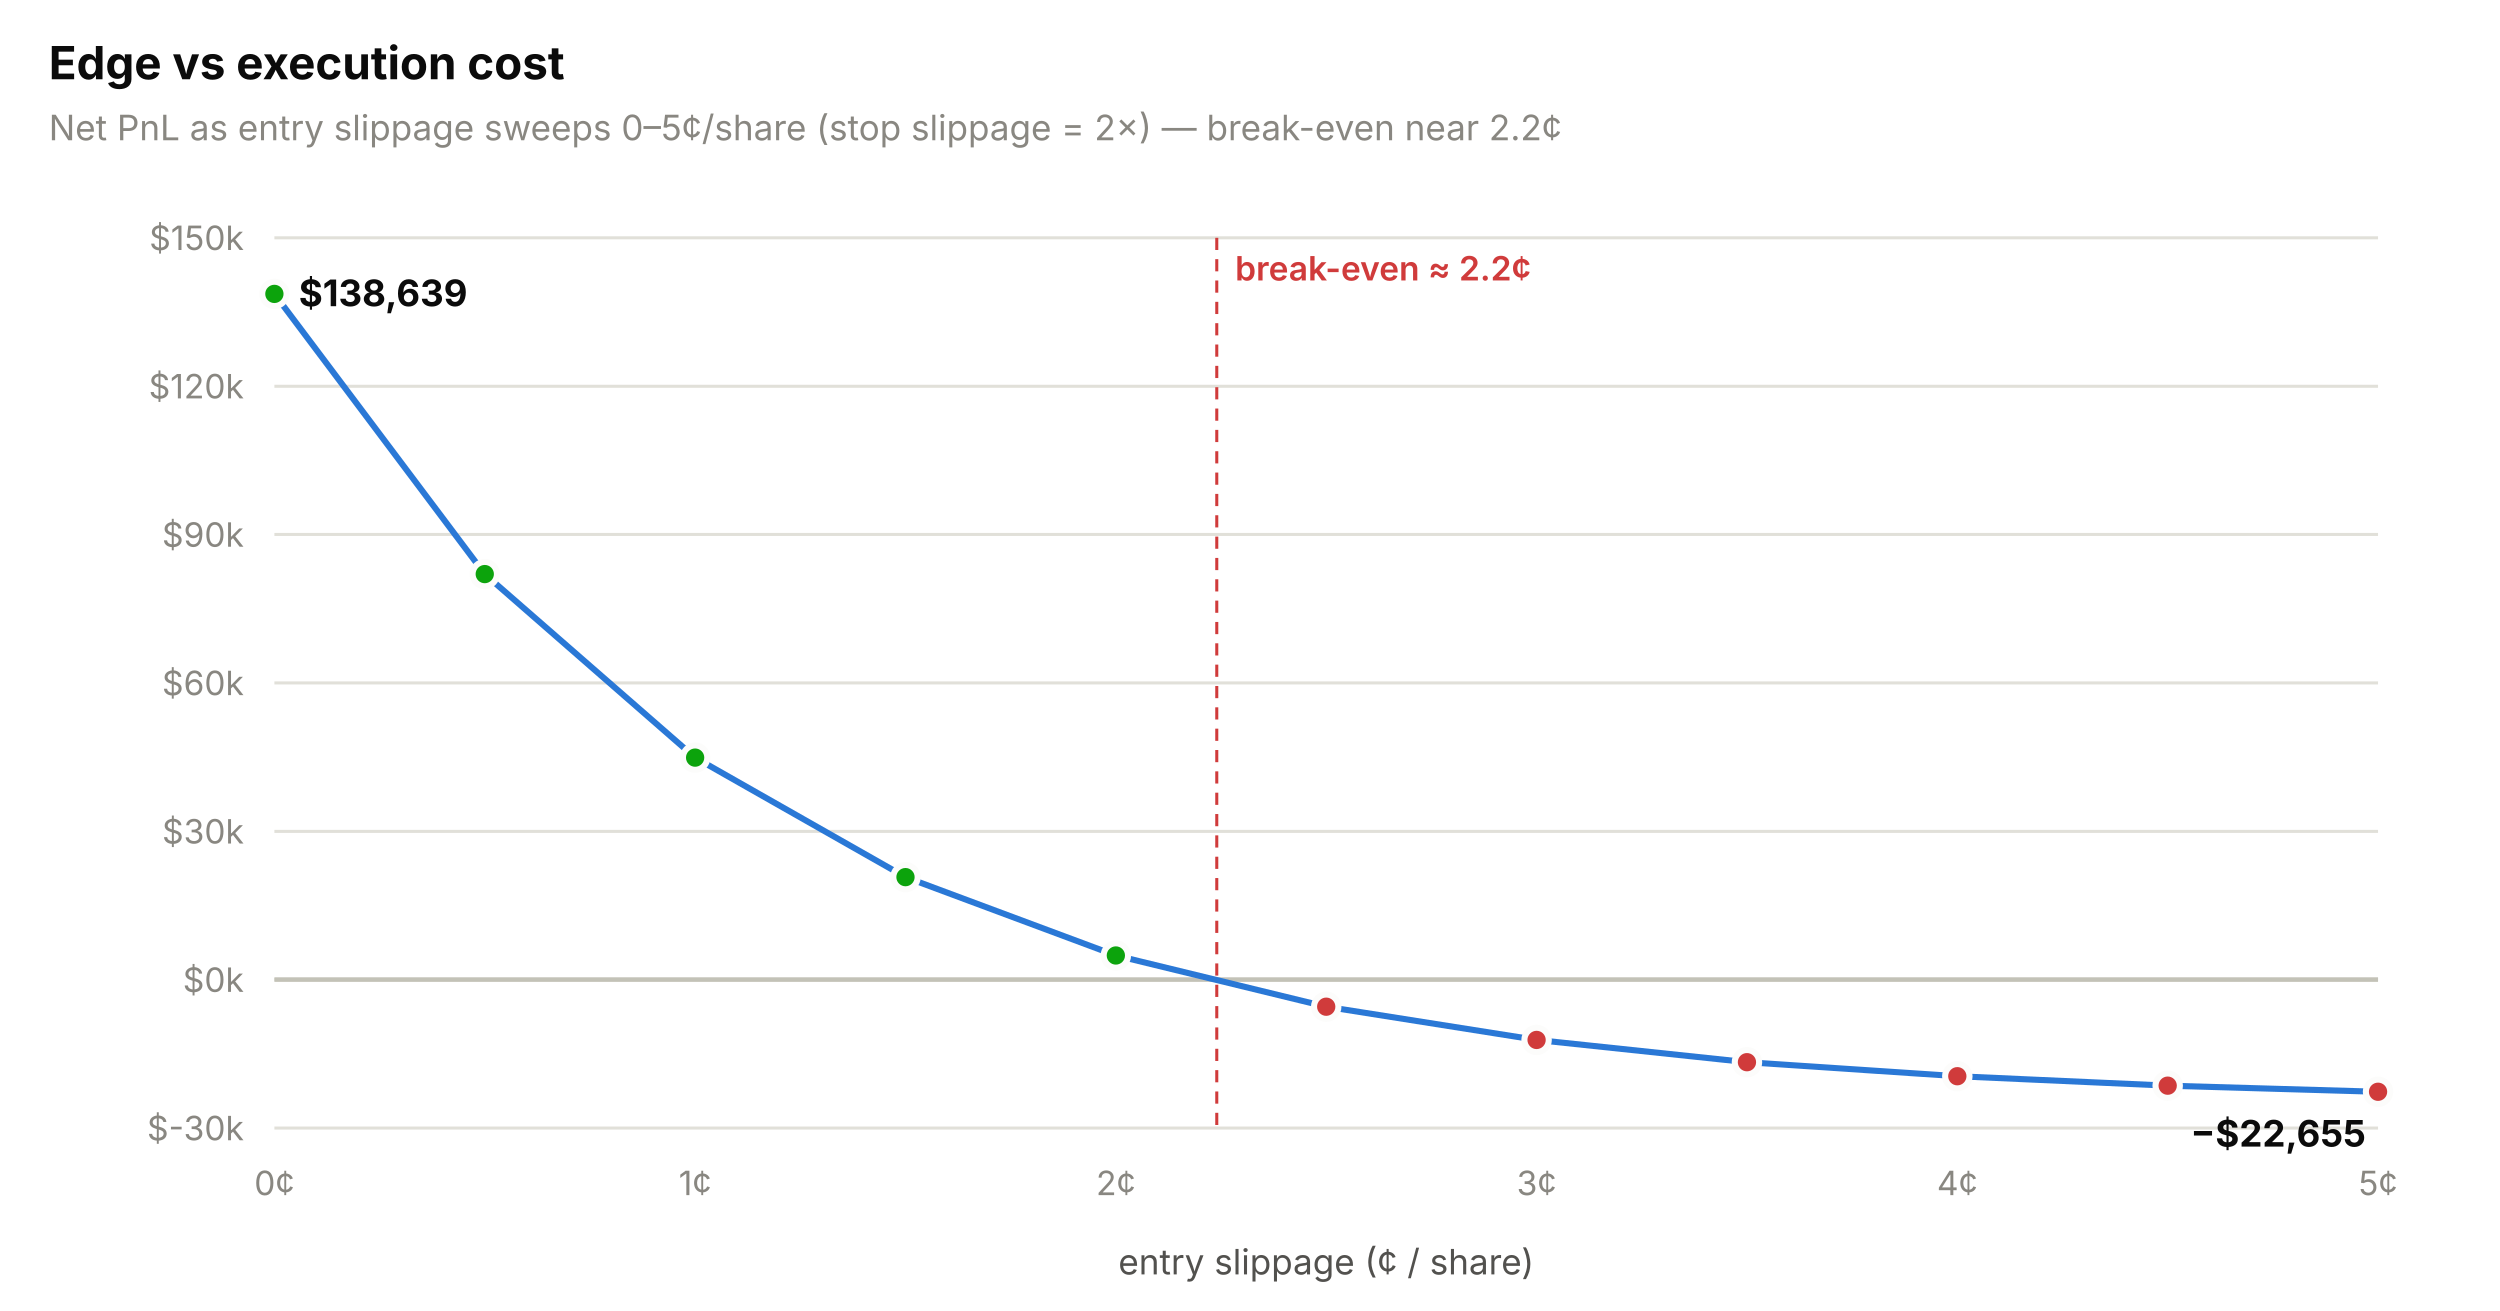
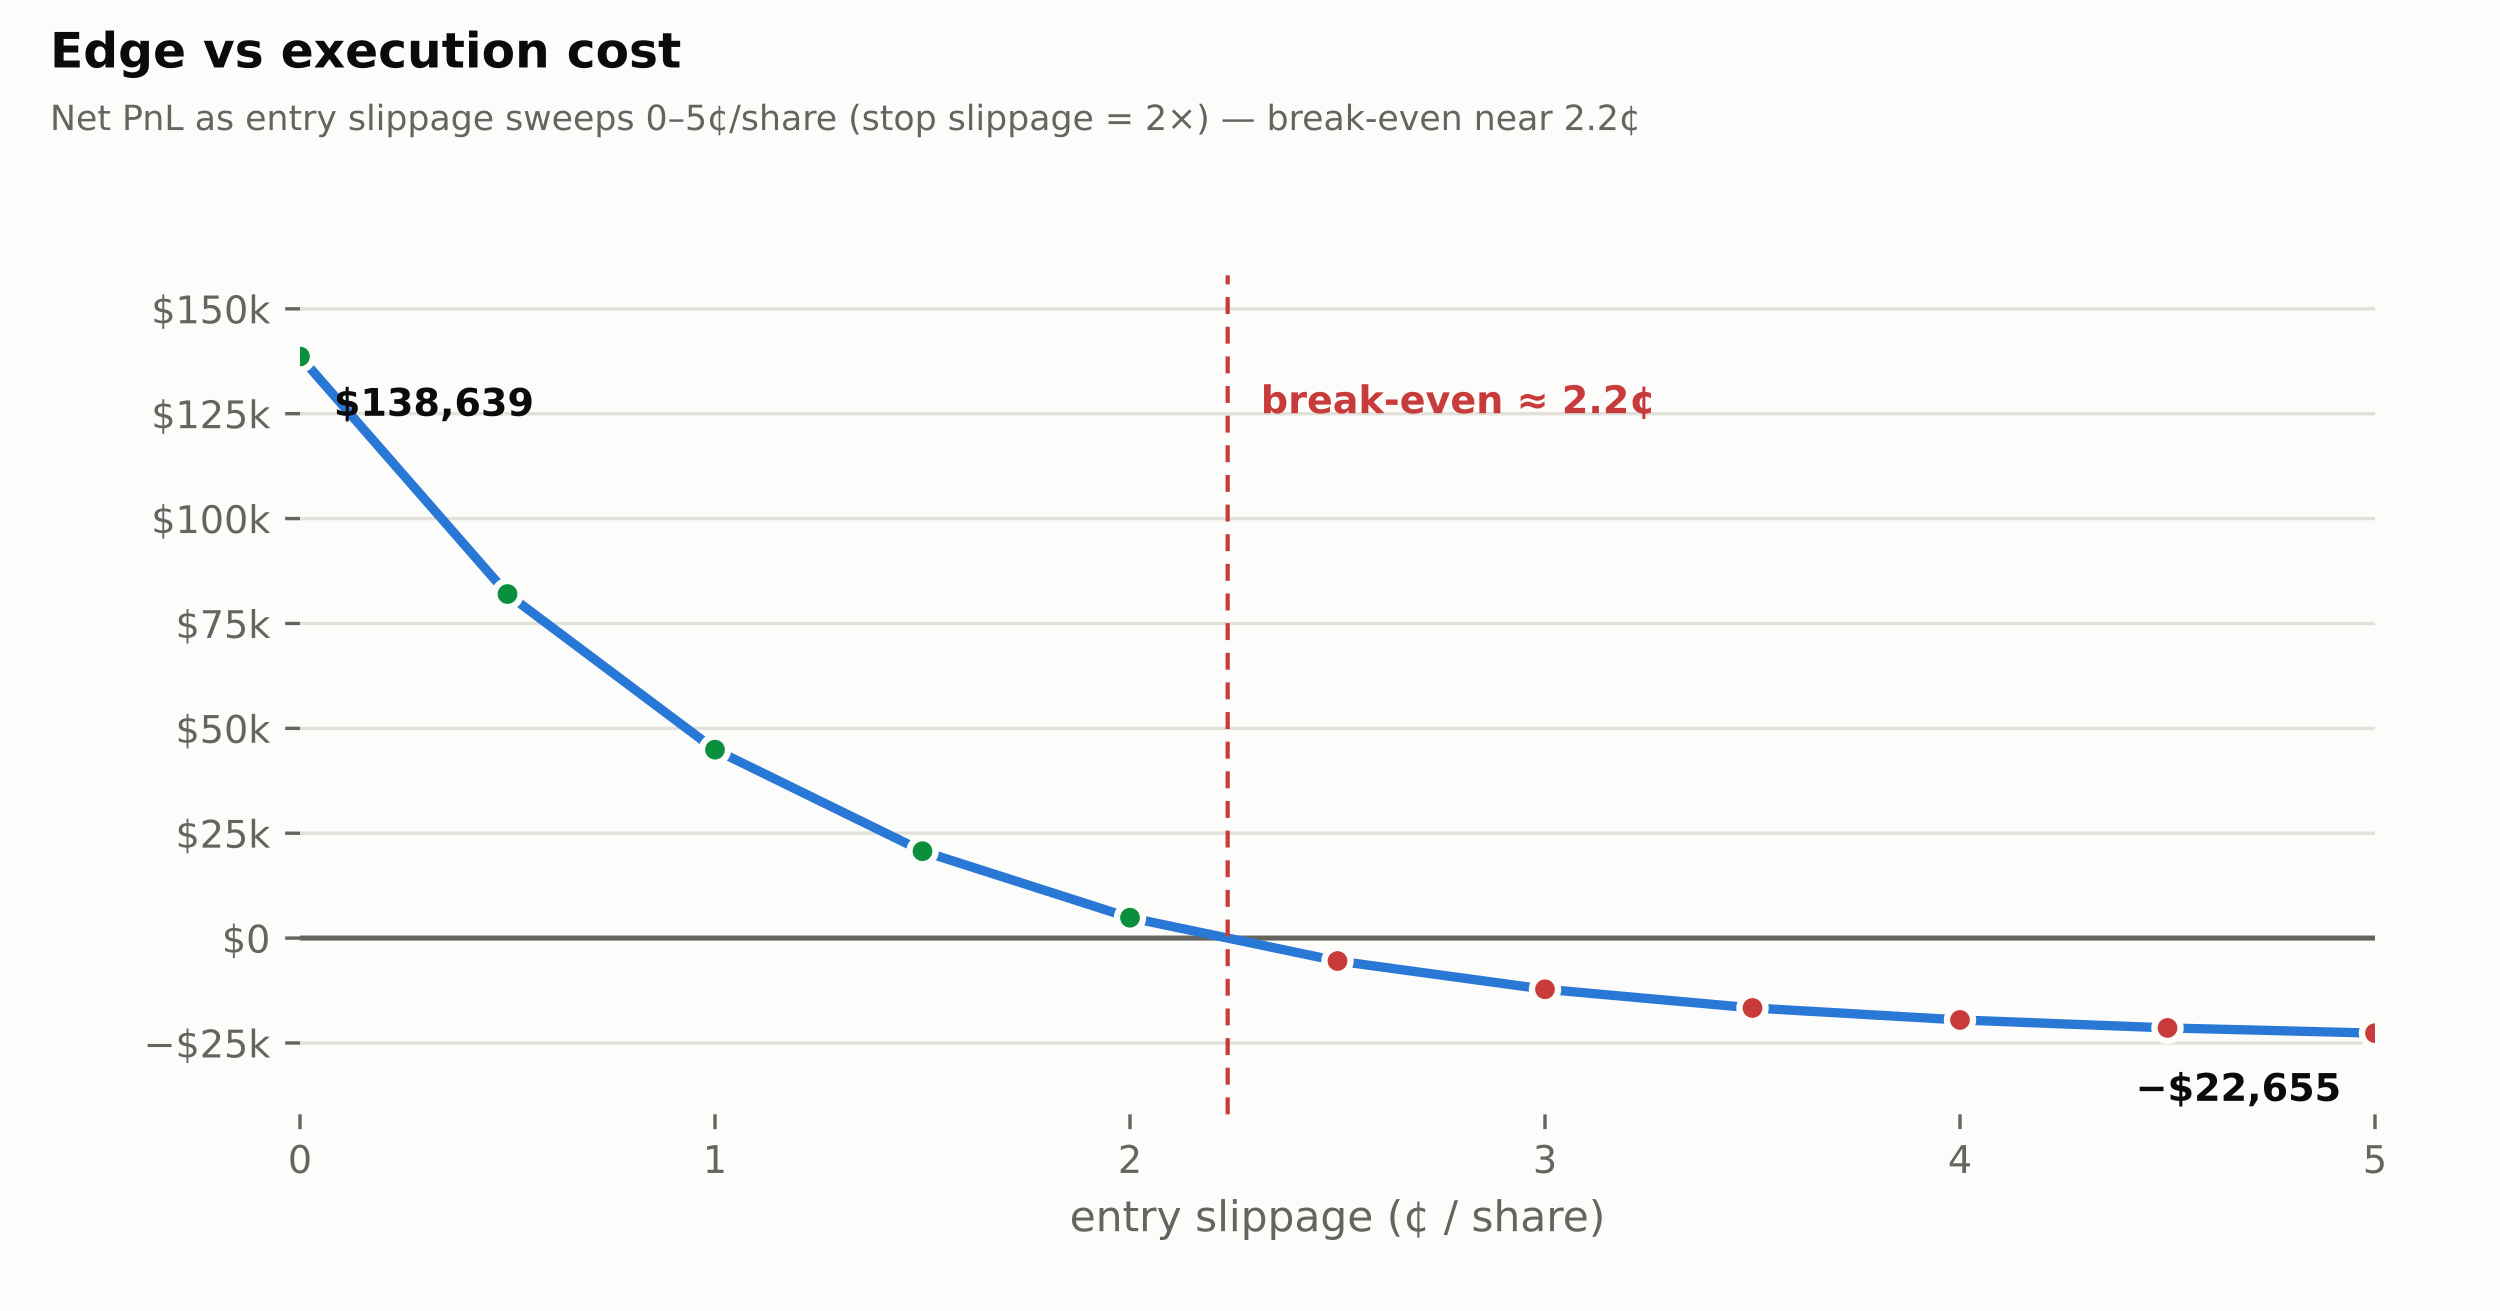
- <svg xmlns="http://www.w3.org/2000/svg" width="820" height="430" viewBox="0 0 820 430" role="img">
-   <text x="16" y="26" font-family="system-ui,-apple-system,'Segoe UI',sans-serif" font-size="15" fill="#0b0b0b" font-weight="700" text-anchor="start">Edge vs execution cost</text>
-   <text x="16" y="46" font-family="system-ui,-apple-system,'Segoe UI',sans-serif" font-size="11.5" fill="#898781" font-weight="normal" text-anchor="start">Net PnL as entry slippage sweeps 0–5¢/share (stop slippage = 2×) — break-even near 2.2¢</text>
-   <line x1="90" y1="370.0" x2="780" y2="370.0" stroke="#e1e0d9" stroke-width="1" />
-   <text x="80" y="374.0" font-family="system-ui,-apple-system,'Segoe UI',sans-serif" font-size="11" fill="#898781" font-weight="normal" text-anchor="end">$-30k</text>
-   <line x1="90" y1="321.3" x2="780" y2="321.3" stroke="#e1e0d9" stroke-width="1" />
-   <text x="80" y="325.333" font-family="system-ui,-apple-system,'Segoe UI',sans-serif" font-size="11" fill="#898781" font-weight="normal" text-anchor="end">$0k</text>
-   <line x1="90" y1="272.7" x2="780" y2="272.7" stroke="#e1e0d9" stroke-width="1" />
-   <text x="80" y="276.667" font-family="system-ui,-apple-system,'Segoe UI',sans-serif" font-size="11" fill="#898781" font-weight="normal" text-anchor="end">$30k</text>
-   <line x1="90" y1="224.0" x2="780" y2="224.0" stroke="#e1e0d9" stroke-width="1" />
-   <text x="80" y="228.0" font-family="system-ui,-apple-system,'Segoe UI',sans-serif" font-size="11" fill="#898781" font-weight="normal" text-anchor="end">$60k</text>
-   <line x1="90" y1="175.3" x2="780" y2="175.3" stroke="#e1e0d9" stroke-width="1" />
-   <text x="80" y="179.333" font-family="system-ui,-apple-system,'Segoe UI',sans-serif" font-size="11" fill="#898781" font-weight="normal" text-anchor="end">$90k</text>
-   <line x1="90" y1="126.7" x2="780" y2="126.7" stroke="#e1e0d9" stroke-width="1" />
-   <text x="80" y="130.667" font-family="system-ui,-apple-system,'Segoe UI',sans-serif" font-size="11" fill="#898781" font-weight="normal" text-anchor="end">$120k</text>
-   <line x1="90" y1="78.0" x2="780" y2="78.0" stroke="#e1e0d9" stroke-width="1" />
-   <text x="80" y="82.0" font-family="system-ui,-apple-system,'Segoe UI',sans-serif" font-size="11" fill="#898781" font-weight="normal" text-anchor="end">$150k</text>
-   <line x1="90" y1="321.3" x2="780" y2="321.3" stroke="#c3c2b7" stroke-width="1.5" />
-   <text x="90.0" y="392" font-family="system-ui,-apple-system,'Segoe UI',sans-serif" font-size="11" fill="#898781" font-weight="normal" text-anchor="middle">0¢</text>
-   <text x="228.0" y="392" font-family="system-ui,-apple-system,'Segoe UI',sans-serif" font-size="11" fill="#898781" font-weight="normal" text-anchor="middle">1¢</text>
-   <text x="366.0" y="392" font-family="system-ui,-apple-system,'Segoe UI',sans-serif" font-size="11" fill="#898781" font-weight="normal" text-anchor="middle">2¢</text>
-   <text x="504.0" y="392" font-family="system-ui,-apple-system,'Segoe UI',sans-serif" font-size="11" fill="#898781" font-weight="normal" text-anchor="middle">3¢</text>
-   <text x="642.0" y="392" font-family="system-ui,-apple-system,'Segoe UI',sans-serif" font-size="11" fill="#898781" font-weight="normal" text-anchor="middle">4¢</text>
-   <text x="780.0" y="392" font-family="system-ui,-apple-system,'Segoe UI',sans-serif" font-size="11" fill="#898781" font-weight="normal" text-anchor="middle">5¢</text>
-   <text x="435.0" y="418" font-family="system-ui,-apple-system,'Segoe UI',sans-serif" font-size="11.5" fill="#52514e" font-weight="normal" text-anchor="middle">entry slippage (¢ / share)</text>
-   <line x1="399.1" y1="78" x2="399.1" y2="370" stroke="#d03b3b" stroke-width="1" stroke-dasharray="4 3" />
-   <text x="405.12" y="92" font-family="system-ui,-apple-system,'Segoe UI',sans-serif" font-size="11" fill="#d03b3b" font-weight="600" text-anchor="start">break-even ≈ 2.2¢</text>
-   <polyline points="90.0,96.4 159.0,188.3 228.0,248.5 297.0,287.7 366.0,313.4 435.0,330.2 504.0,341.1 573.0,348.4 642.0,353.0 711.0,356.1 780.0,358.1" fill="none" stroke="#2a78d6" stroke-width="2" stroke-linejoin="round" stroke-linecap="round" />
-   <circle cx="90.0" cy="96.4" r="4" fill="#0ca30c" stroke="#fcfcfb" stroke-width="2" />
-   <circle cx="159.0" cy="188.3" r="4" fill="#0ca30c" stroke="#fcfcfb" stroke-width="2" />
-   <circle cx="228.0" cy="248.5" r="4" fill="#0ca30c" stroke="#fcfcfb" stroke-width="2" />
-   <circle cx="297.0" cy="287.7" r="4" fill="#0ca30c" stroke="#fcfcfb" stroke-width="2" />
-   <circle cx="366.0" cy="313.4" r="4" fill="#0ca30c" stroke="#fcfcfb" stroke-width="2" />
-   <circle cx="435.0" cy="330.2" r="4" fill="#d03b3b" stroke="#fcfcfb" stroke-width="2" />
-   <circle cx="504.0" cy="341.1" r="4" fill="#d03b3b" stroke="#fcfcfb" stroke-width="2" />
-   <circle cx="573.0" cy="348.4" r="4" fill="#d03b3b" stroke="#fcfcfb" stroke-width="2" />
-   <circle cx="642.0" cy="353.0" r="4" fill="#d03b3b" stroke="#fcfcfb" stroke-width="2" />
-   <circle cx="711.0" cy="356.1" r="4" fill="#d03b3b" stroke="#fcfcfb" stroke-width="2" />
-   <circle cx="780.0" cy="358.1" r="4" fill="#d03b3b" stroke="#fcfcfb" stroke-width="2" />
-   <text x="98.0" y="100.43" font-family="system-ui,-apple-system,'Segoe UI',sans-serif" font-size="12" fill="#0b0b0b" font-weight="700" text-anchor="start">$138,639</text>
-   <text x="776.0" y="376.085" font-family="system-ui,-apple-system,'Segoe UI',sans-serif" font-size="12" fill="#0b0b0b" font-weight="700" text-anchor="end">−$22,655</text>
+ <svg xmlns="http://www.w3.org/2000/svg" xmlns:xlink="http://www.w3.org/1999/xlink" width="590.4pt" height="309.6pt" viewBox="0 0 590.4 309.6" version="1.1">
+   <defs>
+     <style type="text/css">*{stroke-linejoin: round; stroke-linecap: butt}</style>
+   </defs>
+   <g id="figure_1">
+     <g id="patch_1">
+       <path d="M 0 309.6 L 590.4 309.6 L 590.4 0 L 0 0 z " style="fill: #fcfcfb" />
+     </g>
+     <g id="axes_1">
+       <g id="patch_2">
+         <path d="M 70.848 263.16 L 560.88 263.16 L 560.88 65.016 L 70.848 65.016 z " style="fill: #fcfcfb" />
+       </g>
+       <g id="matplotlib.axis_1">
+         <g id="xtick_1">
+           <g id="line2d_1">
+             <defs>
+               <path id="mf593b6afa7" d="M 0 0 L 0 3.5 " style="stroke: #66645f; stroke-width: 0.8" />
+             </defs>
+             <g>
+               <use xlink:href="#mf593b6afa7" x="70.848" y="263.16" style="fill: #66645f; stroke: #66645f; stroke-width: 0.8" />
+             </g>
+           </g>
+           <g id="text_1">
+             <text style="font-size: 9px; font-family: 'DejaVu Sans', 'Bitstream Vera Sans', 'Computer Modern Sans Serif', 'Lucida Grande', 'Verdana', 'Geneva', 'Lucid', 'Arial', 'Helvetica', 'Avant Garde', sans-serif; text-anchor: middle; fill: #66645f" x="70.848" y="276.998" transform="rotate(-0 70.848 276.9979)">0</text>
+           </g>
+         </g>
+         <g id="xtick_2">
+           <g id="line2d_2">
+             <g>
+               <use xlink:href="#mf593b6afa7" x="168.854" y="263.16" style="fill: #66645f; stroke: #66645f; stroke-width: 0.8" />
+             </g>
+           </g>
+           <g id="text_2">
+             <text style="font-size: 9px; font-family: 'DejaVu Sans', 'Bitstream Vera Sans', 'Computer Modern Sans Serif', 'Lucida Grande', 'Verdana', 'Geneva', 'Lucid', 'Arial', 'Helvetica', 'Avant Garde', sans-serif; text-anchor: middle; fill: #66645f" x="168.854" y="276.998" transform="rotate(-0 168.8544 276.9979)">1</text>
+           </g>
+         </g>
+         <g id="xtick_3">
+           <g id="line2d_3">
+             <g>
+               <use xlink:href="#mf593b6afa7" x="266.861" y="263.16" style="fill: #66645f; stroke: #66645f; stroke-width: 0.8" />
+             </g>
+           </g>
+           <g id="text_3">
+             <text style="font-size: 9px; font-family: 'DejaVu Sans', 'Bitstream Vera Sans', 'Computer Modern Sans Serif', 'Lucida Grande', 'Verdana', 'Geneva', 'Lucid', 'Arial', 'Helvetica', 'Avant Garde', sans-serif; text-anchor: middle; fill: #66645f" x="266.861" y="276.998" transform="rotate(-0 266.8608 276.9979)">2</text>
+           </g>
+         </g>
+         <g id="xtick_4">
+           <g id="line2d_4">
+             <g>
+               <use xlink:href="#mf593b6afa7" x="364.867" y="263.16" style="fill: #66645f; stroke: #66645f; stroke-width: 0.8" />
+             </g>
+           </g>
+           <g id="text_4">
+             <text style="font-size: 9px; font-family: 'DejaVu Sans', 'Bitstream Vera Sans', 'Computer Modern Sans Serif', 'Lucida Grande', 'Verdana', 'Geneva', 'Lucid', 'Arial', 'Helvetica', 'Avant Garde', sans-serif; text-anchor: middle; fill: #66645f" x="364.867" y="276.998" transform="rotate(-0 364.8672 276.9979)">3</text>
+           </g>
+         </g>
+         <g id="xtick_5">
+           <g id="line2d_5">
+             <g>
+               <use xlink:href="#mf593b6afa7" x="462.874" y="263.16" style="fill: #66645f; stroke: #66645f; stroke-width: 0.8" />
+             </g>
+           </g>
+           <g id="text_5">
+             <text style="font-size: 9px; font-family: 'DejaVu Sans', 'Bitstream Vera Sans', 'Computer Modern Sans Serif', 'Lucida Grande', 'Verdana', 'Geneva', 'Lucid', 'Arial', 'Helvetica', 'Avant Garde', sans-serif; text-anchor: middle; fill: #66645f" x="462.874" y="276.998" transform="rotate(-0 462.8736 276.9979)">4</text>
+           </g>
+         </g>
+         <g id="xtick_6">
+           <g id="line2d_6">
+             <g>
+               <use xlink:href="#mf593b6afa7" x="560.88" y="263.16" style="fill: #66645f; stroke: #66645f; stroke-width: 0.8" />
+             </g>
+           </g>
+           <g id="text_6">
+             <text style="font-size: 9px; font-family: 'DejaVu Sans', 'Bitstream Vera Sans', 'Computer Modern Sans Serif', 'Lucida Grande', 'Verdana', 'Geneva', 'Lucid', 'Arial', 'Helvetica', 'Avant Garde', sans-serif; text-anchor: middle; fill: #66645f" x="560.88" y="276.998" transform="rotate(-0 560.88 276.9979)">5</text>
+           </g>
+         </g>
+         <g id="text_7">
+           <text style="font-size: 10px; font-family: 'DejaVu Sans', 'Bitstream Vera Sans', 'Computer Modern Sans Serif', 'Lucida Grande', 'Verdana', 'Geneva', 'Lucid', 'Arial', 'Helvetica', 'Avant Garde', sans-serif; text-anchor: middle; fill: #66645f" x="315.864" y="290.758" transform="rotate(-0 315.864 290.7584)">entry slippage (¢ / share)</text>
+         </g>
+       </g>
+       <g id="matplotlib.axis_2">
+         <g id="ytick_1">
+           <g id="line2d_7">
+             <path d="M 70.848 246.308 L 560.88 246.308 " clip-path="url(#p019969dbdf)" style="fill: none; stroke: #e1e0d9; stroke-width: 0.8; stroke-linecap: square" />
+           </g>
+           <g id="line2d_8">
+             <defs>
+               <path id="m3d88160be8" d="M 0 0 L -3.5 0 " style="stroke: #66645f; stroke-width: 0.8" />
+             </defs>
+             <g>
+               <use xlink:href="#m3d88160be8" x="70.848" y="246.308" style="fill: #66645f; stroke: #66645f; stroke-width: 0.8" />
+             </g>
+           </g>
+           <g id="text_8">
+             <text style="font-size: 9px; font-family: 'DejaVu Sans', 'Bitstream Vera Sans', 'Computer Modern Sans Serif', 'Lucida Grande', 'Verdana', 'Geneva', 'Lucid', 'Arial', 'Helvetica', 'Avant Garde', sans-serif; text-anchor: end; fill: #66645f" x="63.848" y="249.727" transform="rotate(-0 63.848 249.727)">−$25k</text>
+           </g>
+         </g>
+         <g id="ytick_2">
+           <g id="line2d_9">
+             <path d="M 70.848 221.54 L 560.88 221.54 " clip-path="url(#p019969dbdf)" style="fill: none; stroke: #e1e0d9; stroke-width: 0.8; stroke-linecap: square" />
+           </g>
+           <g id="line2d_10">
+             <g>
+               <use xlink:href="#m3d88160be8" x="70.848" y="221.54" style="fill: #66645f; stroke: #66645f; stroke-width: 0.8" />
+             </g>
+           </g>
+           <g id="text_9">
+             <text style="font-size: 9px; font-family: 'DejaVu Sans', 'Bitstream Vera Sans', 'Computer Modern Sans Serif', 'Lucida Grande', 'Verdana', 'Geneva', 'Lucid', 'Arial', 'Helvetica', 'Avant Garde', sans-serif; text-anchor: end; fill: #66645f" x="63.848" y="224.96" transform="rotate(-0 63.848 224.9596)">$0</text>
+           </g>
+         </g>
+         <g id="ytick_3">
+           <g id="line2d_11">
+             <path d="M 70.848 196.773 L 560.88 196.773 " clip-path="url(#p019969dbdf)" style="fill: none; stroke: #e1e0d9; stroke-width: 0.8; stroke-linecap: square" />
+           </g>
+           <g id="line2d_12">
+             <g>
+               <use xlink:href="#m3d88160be8" x="70.848" y="196.773" style="fill: #66645f; stroke: #66645f; stroke-width: 0.8" />
+             </g>
+           </g>
+           <g id="text_10">
+             <text style="font-size: 9px; font-family: 'DejaVu Sans', 'Bitstream Vera Sans', 'Computer Modern Sans Serif', 'Lucida Grande', 'Verdana', 'Geneva', 'Lucid', 'Arial', 'Helvetica', 'Avant Garde', sans-serif; text-anchor: end; fill: #66645f" x="63.848" y="200.192" transform="rotate(-0 63.848 200.1923)">$25k</text>
+           </g>
+         </g>
+         <g id="ytick_4">
+           <g id="line2d_13">
+             <path d="M 70.848 172.006 L 560.88 172.006 " clip-path="url(#p019969dbdf)" style="fill: none; stroke: #e1e0d9; stroke-width: 0.8; stroke-linecap: square" />
+           </g>
+           <g id="line2d_14">
+             <g>
+               <use xlink:href="#m3d88160be8" x="70.848" y="172.006" style="fill: #66645f; stroke: #66645f; stroke-width: 0.8" />
+             </g>
+           </g>
+           <g id="text_11">
+             <text style="font-size: 9px; font-family: 'DejaVu Sans', 'Bitstream Vera Sans', 'Computer Modern Sans Serif', 'Lucida Grande', 'Verdana', 'Geneva', 'Lucid', 'Arial', 'Helvetica', 'Avant Garde', sans-serif; text-anchor: end; fill: #66645f" x="63.848" y="175.425" transform="rotate(-0 63.848 175.425)">$50k</text>
+           </g>
+         </g>
+         <g id="ytick_5">
+           <g id="line2d_15">
+             <path d="M 70.848 147.238 L 560.88 147.238 " clip-path="url(#p019969dbdf)" style="fill: none; stroke: #e1e0d9; stroke-width: 0.8; stroke-linecap: square" />
+           </g>
+           <g id="line2d_16">
+             <g>
+               <use xlink:href="#m3d88160be8" x="70.848" y="147.238" style="fill: #66645f; stroke: #66645f; stroke-width: 0.8" />
+             </g>
+           </g>
+           <g id="text_12">
+             <text style="font-size: 9px; font-family: 'DejaVu Sans', 'Bitstream Vera Sans', 'Computer Modern Sans Serif', 'Lucida Grande', 'Verdana', 'Geneva', 'Lucid', 'Arial', 'Helvetica', 'Avant Garde', sans-serif; text-anchor: end; fill: #66645f" x="63.848" y="150.658" transform="rotate(-0 63.848 150.6577)">$75k</text>
+           </g>
+         </g>
+         <g id="ytick_6">
+           <g id="line2d_17">
+             <path d="M 70.848 122.471 L 560.88 122.471 " clip-path="url(#p019969dbdf)" style="fill: none; stroke: #e1e0d9; stroke-width: 0.8; stroke-linecap: square" />
+           </g>
+           <g id="line2d_18">
+             <g>
+               <use xlink:href="#m3d88160be8" x="70.848" y="122.471" style="fill: #66645f; stroke: #66645f; stroke-width: 0.8" />
+             </g>
+           </g>
+           <g id="text_13">
+             <text style="font-size: 9px; font-family: 'DejaVu Sans', 'Bitstream Vera Sans', 'Computer Modern Sans Serif', 'Lucida Grande', 'Verdana', 'Geneva', 'Lucid', 'Arial', 'Helvetica', 'Avant Garde', sans-serif; text-anchor: end; fill: #66645f" x="63.848" y="125.89" transform="rotate(-0 63.848 125.8903)">$100k</text>
+           </g>
+         </g>
+         <g id="ytick_7">
+           <g id="line2d_19">
+             <path d="M 70.848 97.704 L 560.88 97.704 " clip-path="url(#p019969dbdf)" style="fill: none; stroke: #e1e0d9; stroke-width: 0.8; stroke-linecap: square" />
+           </g>
+           <g id="line2d_20">
+             <g>
+               <use xlink:href="#m3d88160be8" x="70.848" y="97.704" style="fill: #66645f; stroke: #66645f; stroke-width: 0.8" />
+             </g>
+           </g>
+           <g id="text_14">
+             <text style="font-size: 9px; font-family: 'DejaVu Sans', 'Bitstream Vera Sans', 'Computer Modern Sans Serif', 'Lucida Grande', 'Verdana', 'Geneva', 'Lucid', 'Arial', 'Helvetica', 'Avant Garde', sans-serif; text-anchor: end; fill: #66645f" x="63.848" y="101.123" transform="rotate(-0 63.848 101.123)">$125k</text>
+           </g>
+         </g>
+         <g id="ytick_8">
+           <g id="line2d_21">
+             <path d="M 70.848 72.936 L 560.88 72.936 " clip-path="url(#p019969dbdf)" style="fill: none; stroke: #e1e0d9; stroke-width: 0.8; stroke-linecap: square" />
+           </g>
+           <g id="line2d_22">
+             <g>
+               <use xlink:href="#m3d88160be8" x="70.848" y="72.936" style="fill: #66645f; stroke: #66645f; stroke-width: 0.8" />
+             </g>
+           </g>
+           <g id="text_15">
+             <text style="font-size: 9px; font-family: 'DejaVu Sans', 'Bitstream Vera Sans', 'Computer Modern Sans Serif', 'Lucida Grande', 'Verdana', 'Geneva', 'Lucid', 'Arial', 'Helvetica', 'Avant Garde', sans-serif; text-anchor: end; fill: #66645f" x="63.848" y="76.356" transform="rotate(-0 63.848 76.3557)">$150k</text>
+           </g>
+         </g>
+       </g>
+       <g id="line2d_23">
+         <path d="M 70.848 221.54 L 560.88 221.54 " clip-path="url(#p019969dbdf)" style="fill: none; stroke: #66645f; stroke-width: 1.2; stroke-linecap: square" />
+       </g>
+       <g id="line2d_24">
+         <path d="M 70.848 84.191 L 119.851 140.291 L 168.854 177.041 L 217.858 201.024 L 266.861 216.726 L 315.864 226.954 L 364.867 233.625 L 413.87 238.042 L 462.874 240.872 L 511.877 242.755 L 560.88 243.985 " clip-path="url(#p019969dbdf)" style="fill: none; stroke: #2a78d6; stroke-width: 2.2; stroke-linecap: square" />
+       </g>
+       <g id="line2d_25">
+         <path d="M 289.926 263.16 L 289.926 65.016 " clip-path="url(#p019969dbdf)" style="fill: none; stroke-dasharray: 4,3; stroke-dashoffset: 0; stroke: #c83b3b" />
+       </g>
+       <g id="PathCollection_1">
+         <defs>
+           <path id="C0_0_c17a5174a5" d="M 0 3.082 C 0.817 3.082 1.601 2.757 2.179 2.179 C 2.757 1.601 3.082 0.817 3.082 -0 C 3.082 -0.817 2.757 -1.601 2.179 -2.179 C 1.601 -2.757 0.817 -3.082 0 -3.082 C -0.817 -3.082 -1.601 -2.757 -2.179 -2.179 C -2.757 -1.601 -3.082 -0.817 -3.082 0 C -3.082 0.817 -2.757 1.601 -2.179 2.179 C -1.601 2.757 -0.817 3.082 0 3.082 z " />
+         </defs>
+         <g clip-path="url(#p019969dbdf)">
+           <use xlink:href="#C0_0_c17a5174a5" x="70.848" y="84.191" style="fill: #0a8f3c; stroke: #fcfcfb; stroke-width: 1.5" />
+         </g>
+         <g clip-path="url(#p019969dbdf)">
+           <use xlink:href="#C0_0_c17a5174a5" x="119.851" y="140.291" style="fill: #0a8f3c; stroke: #fcfcfb; stroke-width: 1.5" />
+         </g>
+         <g clip-path="url(#p019969dbdf)">
+           <use xlink:href="#C0_0_c17a5174a5" x="168.854" y="177.041" style="fill: #0a8f3c; stroke: #fcfcfb; stroke-width: 1.5" />
+         </g>
+         <g clip-path="url(#p019969dbdf)">
+           <use xlink:href="#C0_0_c17a5174a5" x="217.858" y="201.024" style="fill: #0a8f3c; stroke: #fcfcfb; stroke-width: 1.5" />
+         </g>
+         <g clip-path="url(#p019969dbdf)">
+           <use xlink:href="#C0_0_c17a5174a5" x="266.861" y="216.726" style="fill: #0a8f3c; stroke: #fcfcfb; stroke-width: 1.5" />
+         </g>
+         <g clip-path="url(#p019969dbdf)">
+           <use xlink:href="#C0_0_c17a5174a5" x="315.864" y="226.954" style="fill: #c83b3b; stroke: #fcfcfb; stroke-width: 1.5" />
+         </g>
+         <g clip-path="url(#p019969dbdf)">
+           <use xlink:href="#C0_0_c17a5174a5" x="364.867" y="233.625" style="fill: #c83b3b; stroke: #fcfcfb; stroke-width: 1.5" />
+         </g>
+         <g clip-path="url(#p019969dbdf)">
+           <use xlink:href="#C0_0_c17a5174a5" x="413.87" y="238.042" style="fill: #c83b3b; stroke: #fcfcfb; stroke-width: 1.5" />
+         </g>
+         <g clip-path="url(#p019969dbdf)">
+           <use xlink:href="#C0_0_c17a5174a5" x="462.874" y="240.872" style="fill: #c83b3b; stroke: #fcfcfb; stroke-width: 1.5" />
+         </g>
+         <g clip-path="url(#p019969dbdf)">
+           <use xlink:href="#C0_0_c17a5174a5" x="511.877" y="242.755" style="fill: #c83b3b; stroke: #fcfcfb; stroke-width: 1.5" />
+         </g>
+         <g clip-path="url(#p019969dbdf)">
+           <use xlink:href="#C0_0_c17a5174a5" x="560.88" y="243.985" style="fill: #c83b3b; stroke: #fcfcfb; stroke-width: 1.5" />
+         </g>
+       </g>
+       <g id="text_16">
+         <text style="font-weight: 700; font-size: 9px; font-family: 'DejaVu Sans', 'Bitstream Vera Sans', 'Computer Modern Sans Serif', 'Lucida Grande', 'Verdana', 'Geneva', 'Lucid', 'Arial', 'Helvetica', 'Avant Garde', sans-serif; text-anchor: start; fill: #c83b3b" x="297.767" y="97.574" transform="rotate(-0 297.767 97.57402)">break-even ≈ 2.2¢</text>
+       </g>
+       <g id="text_17">
+         <text style="font-weight: 700; font-size: 9px; font-family: 'DejaVu Sans', 'Bitstream Vera Sans', 'Computer Modern Sans Serif', 'Lucida Grande', 'Verdana', 'Geneva', 'Lucid', 'Arial', 'Helvetica', 'Avant Garde', sans-serif; text-anchor: start; fill: #0b0b0b" x="78.848" y="98.191" transform="rotate(-0 78.848 98.19123)">$138,639</text>
+       </g>
+       <g id="text_18">
+         <text style="font-weight: 700; font-size: 9px; font-family: 'DejaVu Sans', 'Bitstream Vera Sans', 'Computer Modern Sans Serif', 'Lucida Grande', 'Verdana', 'Geneva', 'Lucid', 'Arial', 'Helvetica', 'Avant Garde', sans-serif; text-anchor: end; fill: #0b0b0b" x="552.88" y="259.985" transform="rotate(-0 552.88 259.9848)">−$22,655</text>
+       </g>
+     </g>
+     <g id="text_19">
+       <text style="font-weight: 700; font-size: 11.5px; font-family: 'DejaVu Sans', 'Bitstream Vera Sans', 'Computer Modern Sans Serif', 'Lucida Grande', 'Verdana', 'Geneva', 'Lucid', 'Arial', 'Helvetica', 'Avant Garde', sans-serif; text-anchor: start; fill: #0b0b0b" x="11.808" y="15.938" transform="rotate(-0 11.808 15.9382)">Edge vs execution cost</text>
+     </g>
+     <g id="text_20">
+       <text style="font-size: 8.2px; font-family: 'DejaVu Sans', 'Bitstream Vera Sans', 'Computer Modern Sans Serif', 'Lucida Grande', 'Verdana', 'Geneva', 'Lucid', 'Arial', 'Helvetica', 'Avant Garde', sans-serif; text-anchor: start; fill: #66645f" x="11.808" y="30.711" transform="rotate(-0 11.808 30.71072)">Net PnL as entry slippage sweeps 0–5¢/share (stop slippage = 2×) — break-even near 2.2¢</text>
+     </g>
+   </g>
+   <defs>
+     <clipPath id="p019969dbdf">
+       <rect x="70.848" y="65.016" width="490.032" height="198.144" />
+     </clipPath>
+   </defs>
</svg>
